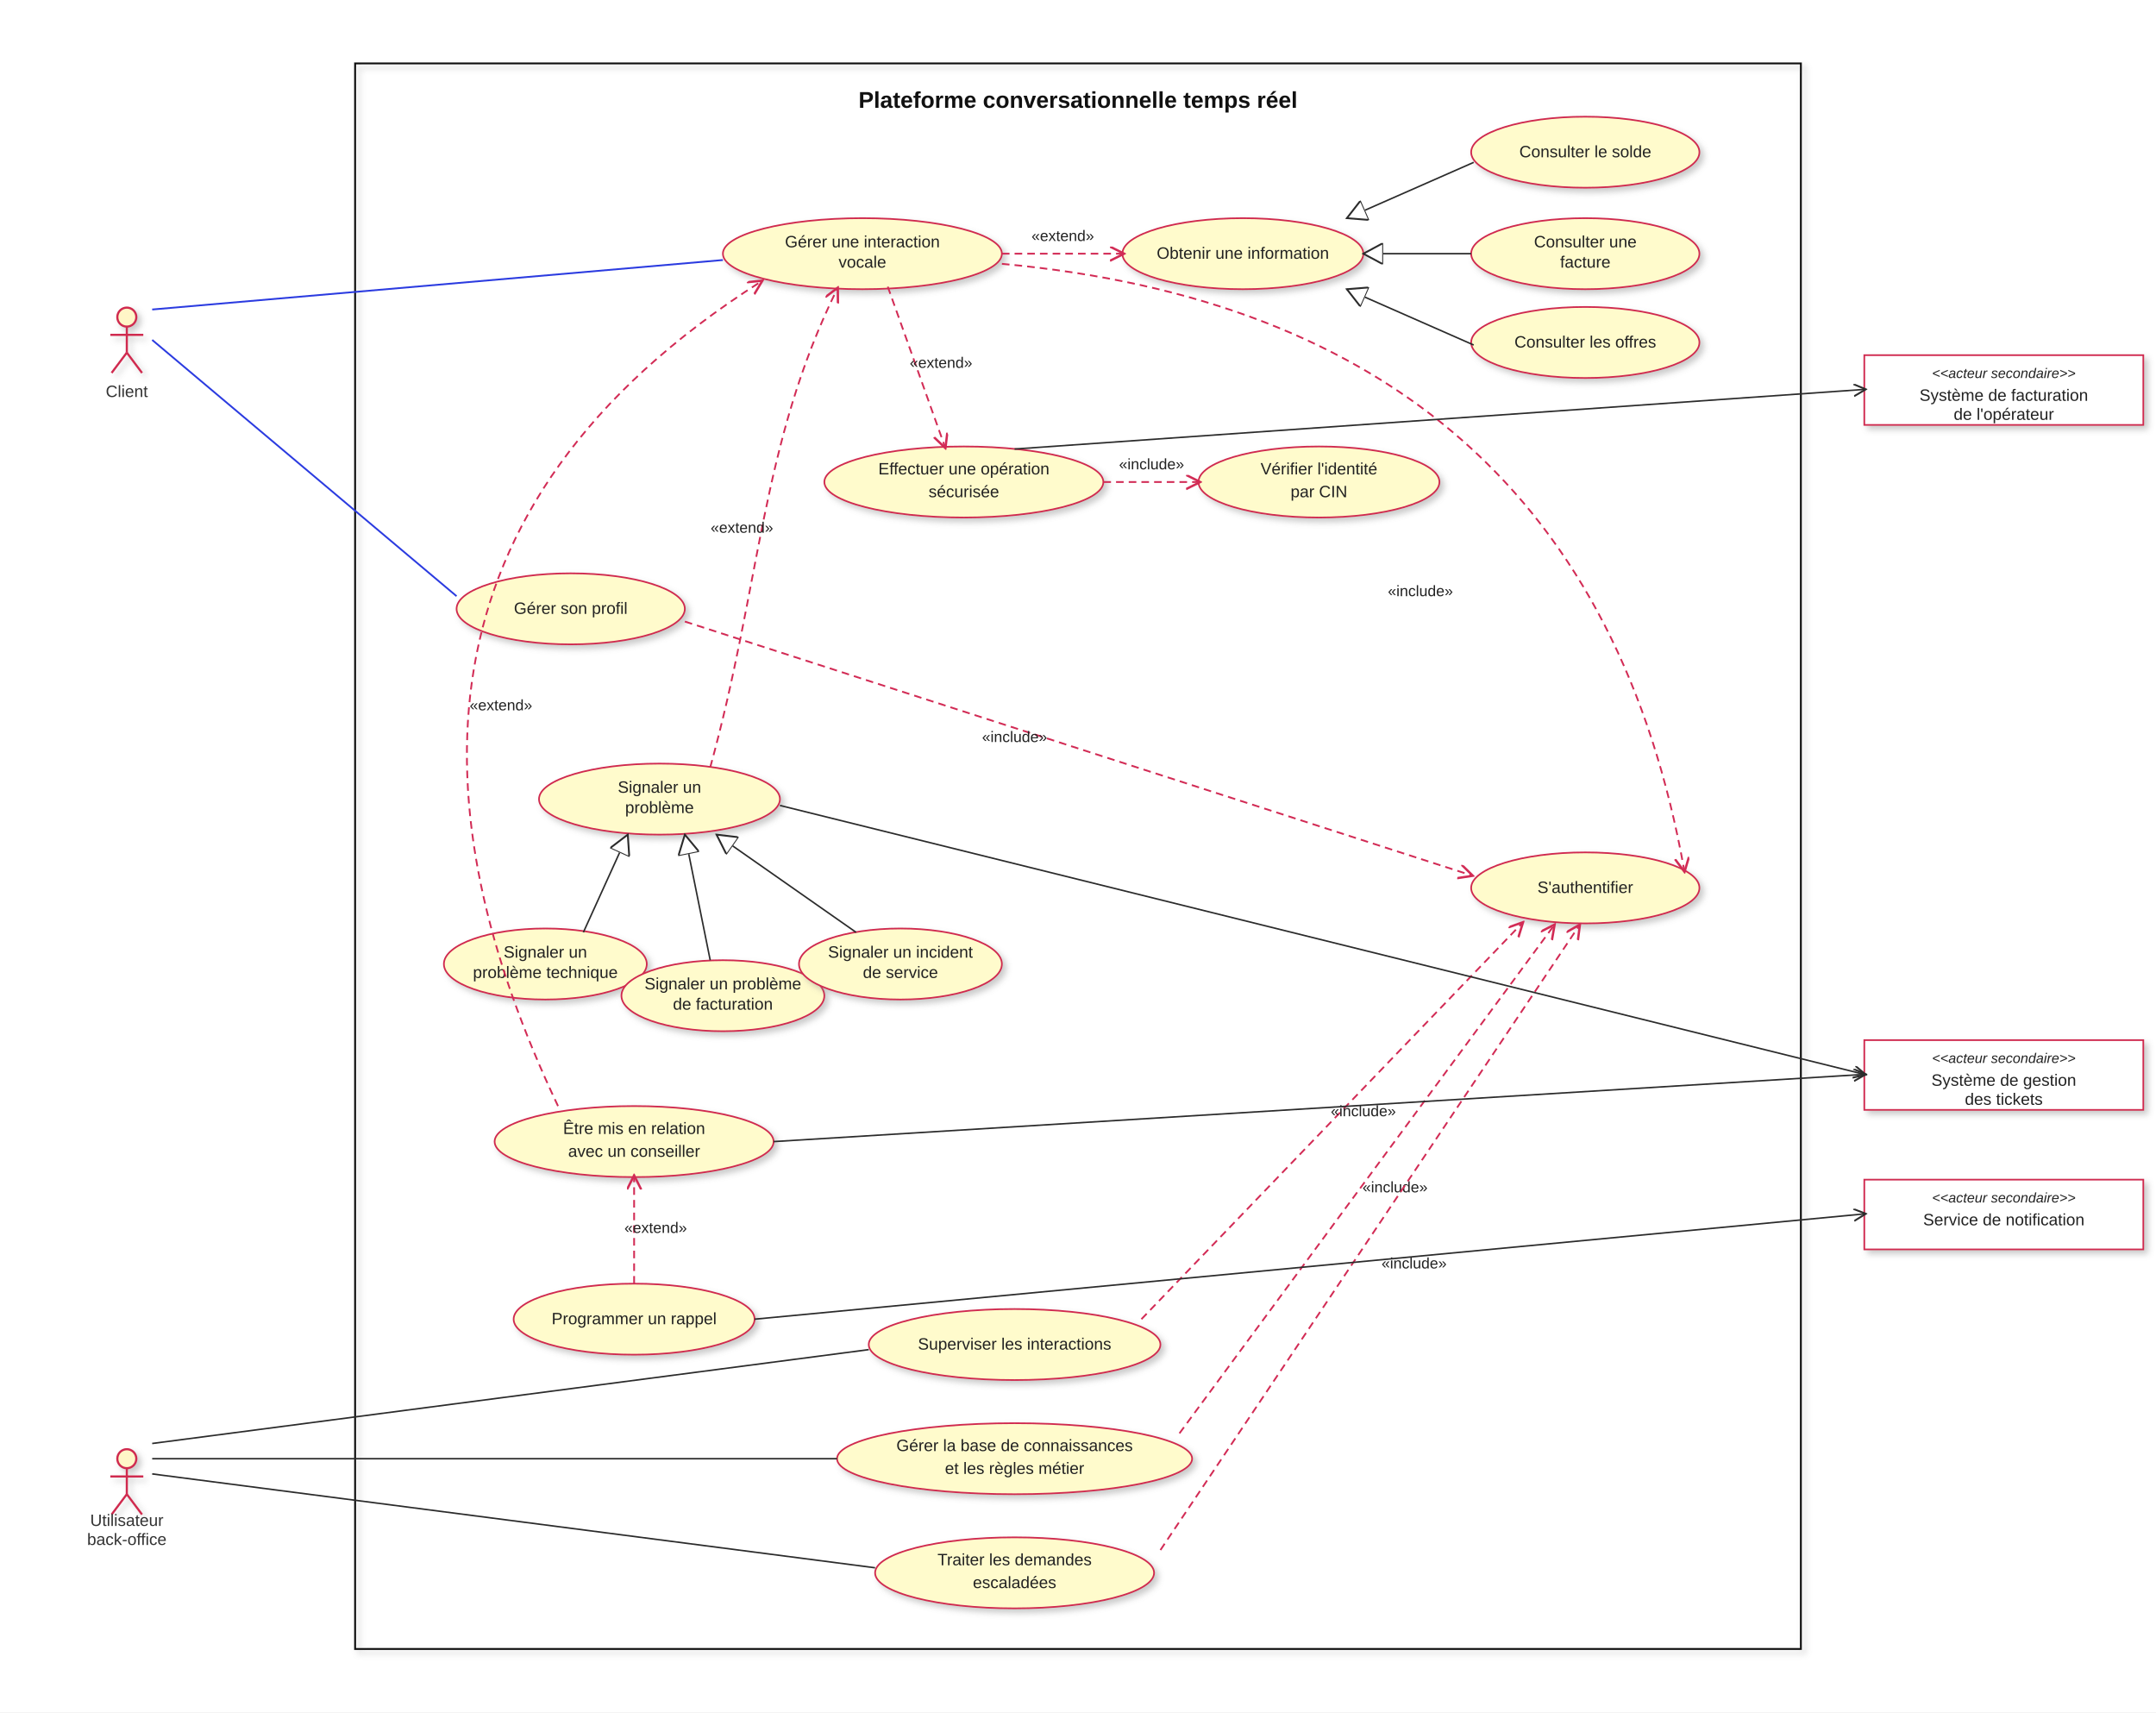
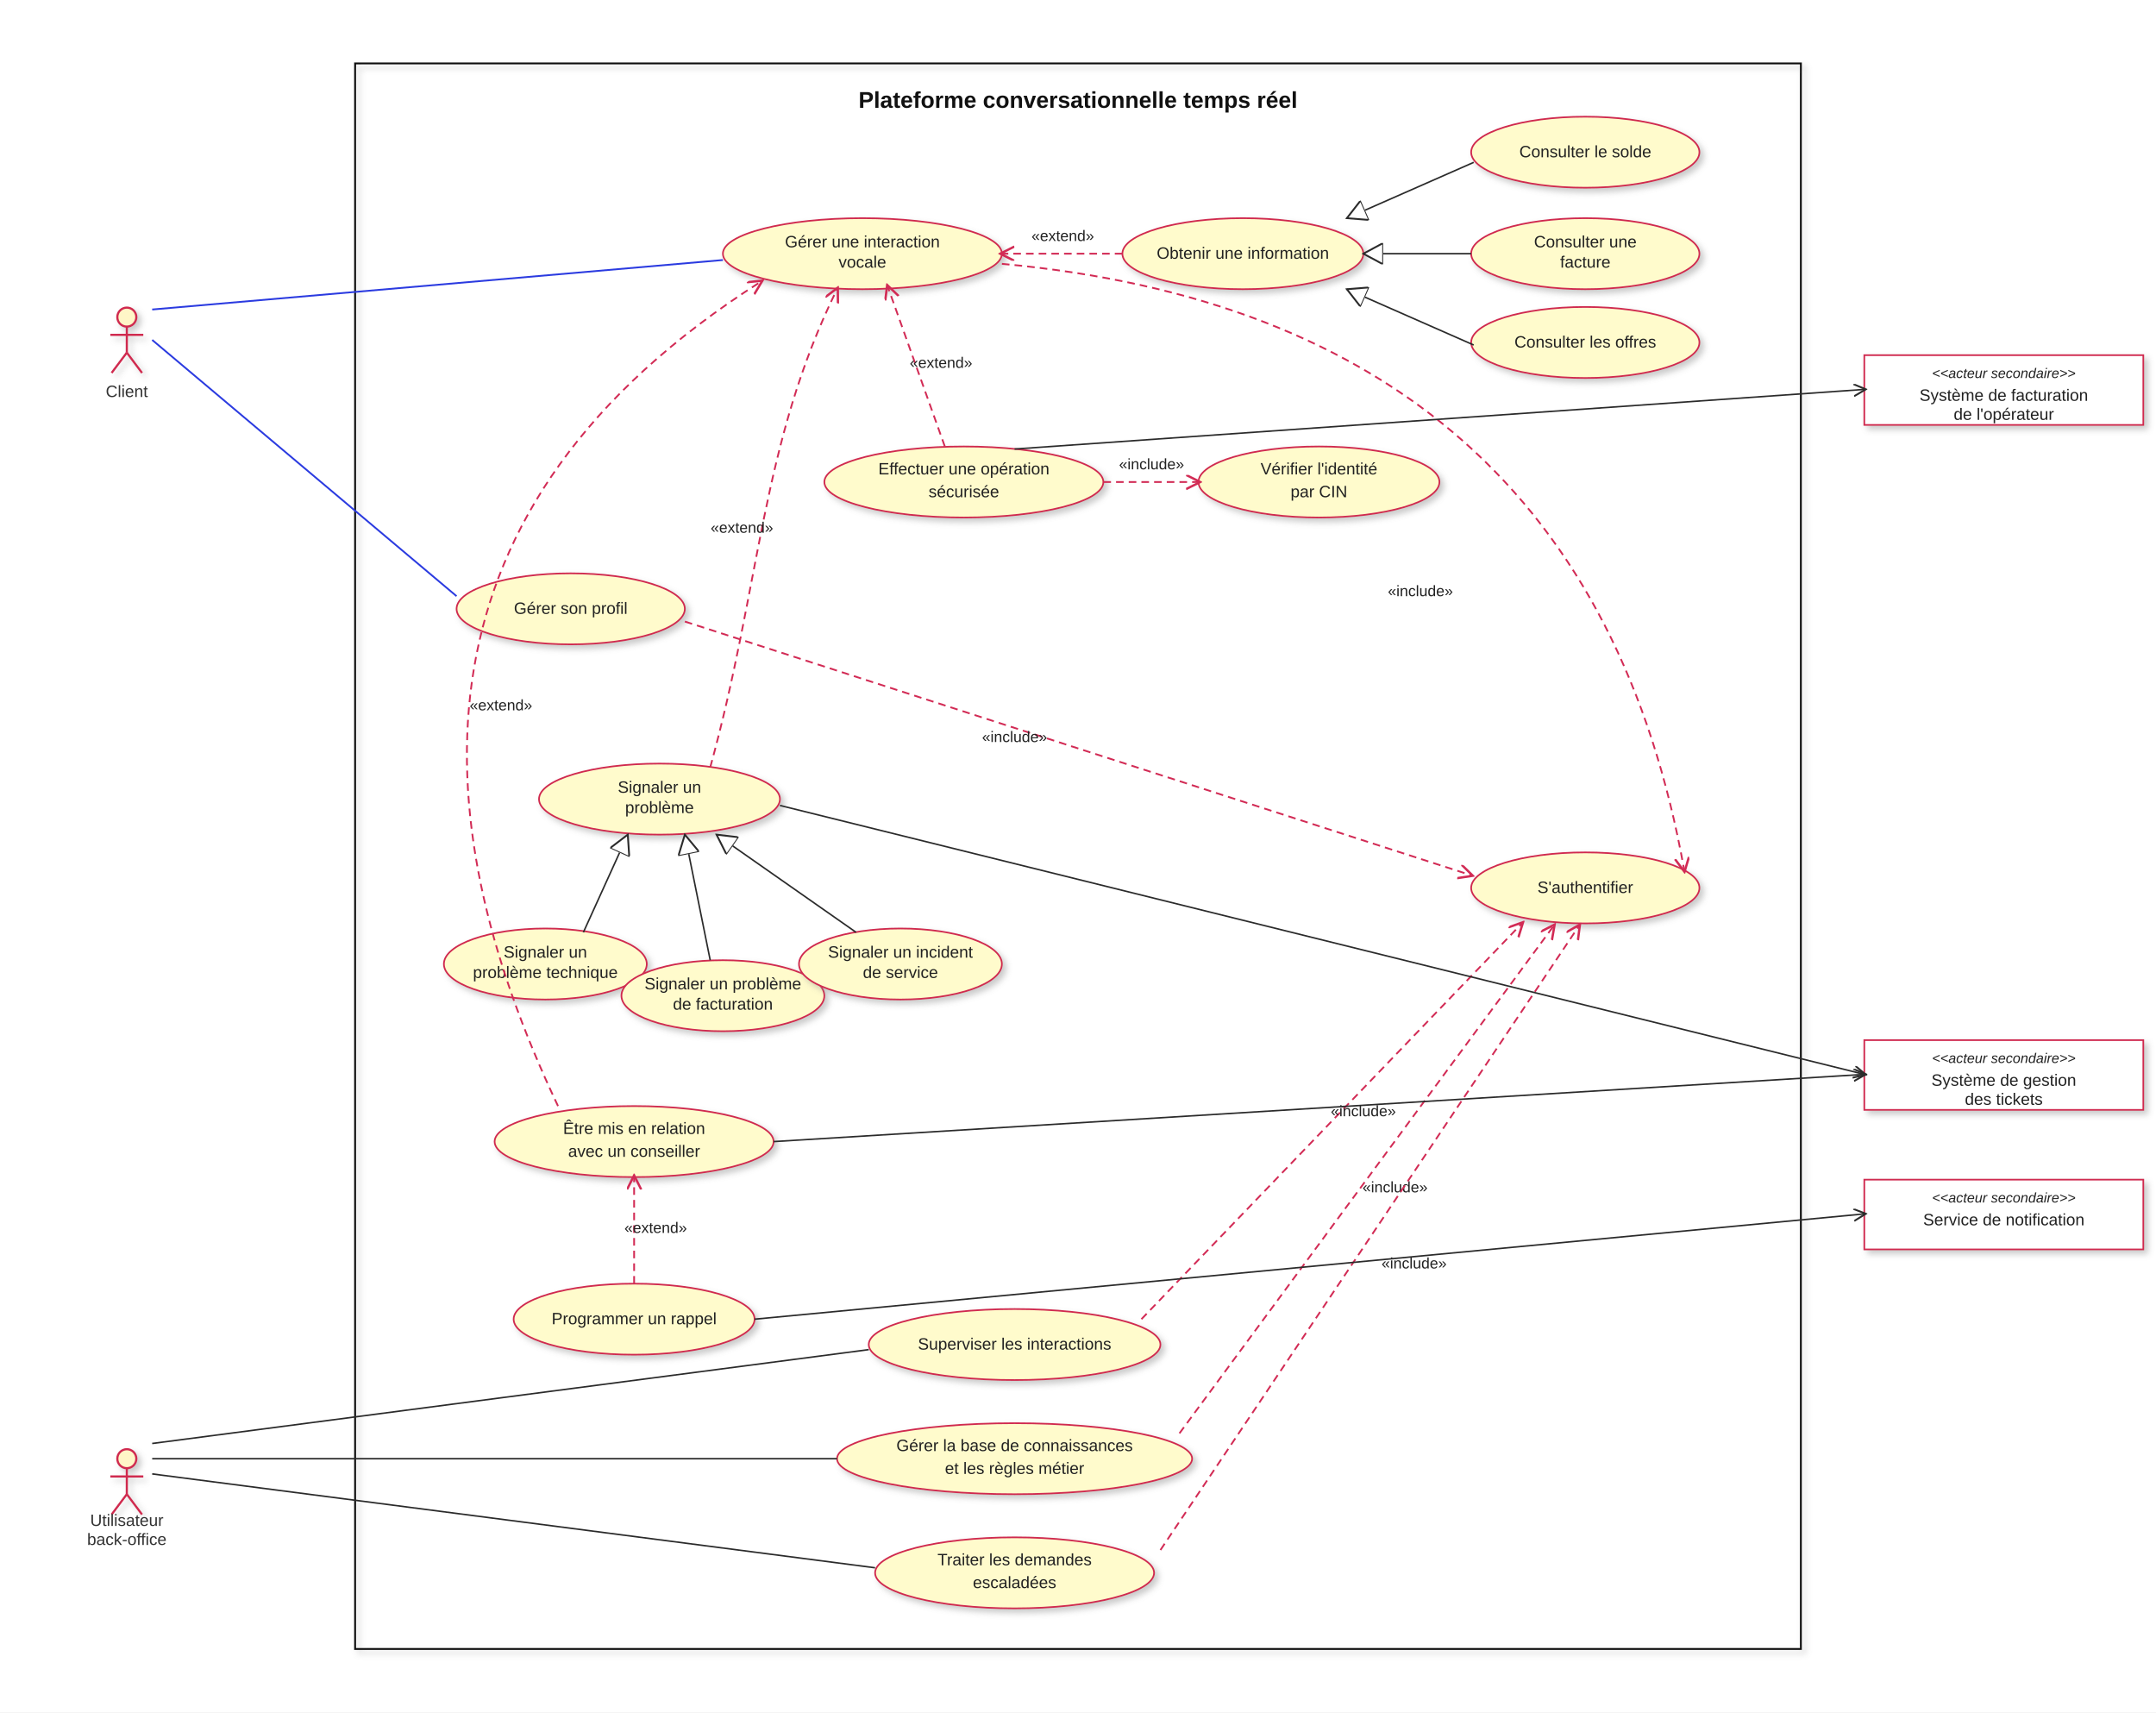
<svg xmlns="http://www.w3.org/2000/svg" width="1700" height="1350" viewBox="0 0 1700 1350">
  <rect width="1700" height="1350" fill="#FFFFFF" />
  <defs>
    <style>
text{font-family:Arial,Helvetica,sans-serif;}
.title{font-size:18px;font-weight:bold;fill:#111111;text-anchor:middle;}
.ucname{font-size:13px;fill:#222222;text-anchor:middle;}
.actor{font-size:13px;fill:#333333;text-anchor:middle;}
.edge{font-size:12px;fill:#222222;text-anchor:middle;}
.stereo{font-size:11px;fill:#222222;text-anchor:middle;font-style:italic;}
.bound{fill:none;stroke:#111111;stroke-width:1.5;}
.uc{fill:#FFFBCC;stroke:#D02A50;stroke-width:1.3;}
.act{fill:none;stroke:#D02A50;stroke-width:1.7;}
.sys{fill:#FFFFFF;stroke:#D02A50;stroke-width:1.3;}
.lB{fill:none;stroke:#2B3BE0;stroke-width:1.4;}
.lK{fill:none;stroke:#2B2B2B;stroke-width:1.2;}
.lCd{fill:none;stroke:#D22B55;stroke-width:1.4;stroke-dasharray:6,4;}
.lGen{fill:none;stroke:#2B2B2B;stroke-width:1.2;}
</style>
    <filter id="ds" x="-20%" y="-20%" width="140%" height="140%">
      <feDropShadow dx="3" dy="3" stdDeviation="2.5" flood-color="#8A8A8A" flood-opacity="0.45" />
    </filter>
    <marker id="aB" markerWidth="9" markerHeight="9" refX="7" refY="4" orient="auto">
      <path d="M0 0 L8 4 L0 8" fill="none" stroke="#2B3BE0" stroke-width="1.3" />
    </marker>
    <marker id="aK" markerWidth="9" markerHeight="9" refX="7" refY="4" orient="auto">
      <path d="M0 0 L8 4 L0 8" fill="none" stroke="#2B2B2B" stroke-width="1.2" />
    </marker>
    <marker id="aC" markerWidth="9" markerHeight="9" refX="7" refY="4" orient="auto">
      <path d="M0 0 L8 4 L0 8" fill="none" stroke="#D22B55" stroke-width="1.3" />
    </marker>
    <marker id="gen" markerWidth="14" markerHeight="14" refX="13" refY="7" orient="auto">
      <path d="M0 0 L13 7 L0 14 Z" fill="#FFFFFF" stroke="#2B2B2B" stroke-width="1.2" />
    </marker>
  </defs>
  <rect x="280" y="50" width="1140" height="1250" class="bound" filter="url(#ds)" />
  <text x="850" y="85" class="title">Plateforme conversationnelle temps réel</text>
  <g class="act" filter="url(#ds)">
    <circle cx="100" cy="250" r="7.5" fill="#FFF6C7" />
    <path d="M100 257 L100 278" />
    <path d="M87 264 L113 264" />
    <path d="M100 278 L88 294" />
    <path d="M100 278 L112 294" />
  </g>
  <text x="100" y="313" class="actor">Client</text>
  <g class="act" filter="url(#ds)">
    <circle cx="100" cy="1150" r="7.5" fill="#FFF6C7" />
    <path d="M100 1157 L100 1178" />
    <path d="M87 1164 L113 1164" />
    <path d="M100 1178 L88 1194" />
    <path d="M100 1178 L112 1194" />
  </g>
  <text x="100" y="1203" class="actor">Utilisateur</text>
  <text x="100" y="1218" class="actor">back-office</text>
  <ellipse cx="680" cy="200" rx="110" ry="28" class="uc" filter="url(#ds)" />
  <text x="680" y="195" class="ucname">Gérer une interaction</text>
  <text x="680" y="211" class="ucname">vocale</text>
  <ellipse cx="980" cy="200" rx="95" ry="28" class="uc" filter="url(#ds)" />
  <text x="980" y="204" class="ucname">Obtenir une information</text>
  <ellipse cx="760" cy="380" rx="110" ry="28" class="uc" filter="url(#ds)" />
  <text x="760" y="374" class="ucname">Effectuer une opération</text>
  <text x="760" y="392" class="ucname">sécurisée</text>
  <ellipse cx="1040" cy="380" rx="95" ry="28" class="uc" filter="url(#ds)" />
  <text x="1040" y="374" class="ucname">Vérifier l'identité</text>
  <text x="1040" y="392" class="ucname">par CIN</text>
  <ellipse cx="450" cy="480" rx="90" ry="28" class="uc" filter="url(#ds)" />
  <text x="450" y="484" class="ucname">Gérer son profil</text>
  <ellipse cx="500" cy="900" rx="110" ry="28" class="uc" filter="url(#ds)" />
  <text x="500" y="894" class="ucname">Être mis en relation</text>
  <text x="500" y="912" class="ucname">avec un conseiller</text>
  <ellipse cx="500" cy="1040" rx="95" ry="28" class="uc" filter="url(#ds)" />
  <text x="500" y="1044" class="ucname">Programmer un rappel</text>
  <ellipse cx="1250" cy="700" rx="90" ry="28" class="uc" filter="url(#ds)" />
  <text x="1250" y="704" class="ucname">S'authentifier</text>
  <ellipse cx="800" cy="1060" rx="115" ry="28" class="uc" filter="url(#ds)" />
  <text x="800" y="1064" class="ucname">Superviser les interactions</text>
  <ellipse cx="800" cy="1150" rx="140" ry="28" class="uc" filter="url(#ds)" />
  <text x="800" y="1144" class="ucname">Gérer la base de connaissances</text>
  <text x="800" y="1162" class="ucname">et les règles métier</text>
  <ellipse cx="800" cy="1240" rx="110" ry="28" class="uc" filter="url(#ds)" />
  <text x="800" y="1234" class="ucname">Traiter les demandes</text>
  <text x="800" y="1252" class="ucname">escaladées</text>
  <ellipse cx="1250" cy="120" rx="90" ry="28" class="uc" filter="url(#ds)" />
  <text x="1250" y="124" class="ucname">Consulter le solde</text>
  <ellipse cx="1250" cy="200" rx="90" ry="28" class="uc" filter="url(#ds)" />
  <text x="1250" y="195" class="ucname">Consulter une</text>
  <text x="1250" y="211" class="ucname">facture</text>
  <ellipse cx="1250" cy="270" rx="90" ry="28" class="uc" filter="url(#ds)" />
  <text x="1250" y="274" class="ucname">Consulter les offres</text>
  <ellipse cx="520" cy="630" rx="95" ry="28" class="uc" filter="url(#ds)" />
  <text x="520" y="625" class="ucname">Signaler un</text>
  <text x="520" y="641" class="ucname">problème</text>
  <ellipse cx="430" cy="760" rx="80" ry="28" class="uc" filter="url(#ds)" />
  <text x="430" y="755" class="ucname">Signaler un</text>
  <text x="430" y="771" class="ucname">problème technique</text>
  <ellipse cx="570" cy="785" rx="80" ry="28" class="uc" filter="url(#ds)" />
  <text x="570" y="780" class="ucname">Signaler un problème</text>
  <text x="570" y="796" class="ucname">de facturation</text>
  <ellipse cx="710" cy="760" rx="80" ry="28" class="uc" filter="url(#ds)" />
  <text x="710" y="755" class="ucname">Signaler un incident</text>
  <text x="710" y="771" class="ucname">de service</text>
  <rect x="1470" y="280" width="220" height="55" class="sys" filter="url(#ds)" />
  <text x="1580" y="298" class="stereo">&lt;&lt;acteur secondaire&gt;&gt;</text>
  <text x="1580" y="316" class="ucname">Système de facturation</text>
  <text x="1580" y="331" class="ucname">de l'opérateur</text>
  <rect x="1470" y="820" width="220" height="55" class="sys" filter="url(#ds)" />
  <text x="1580" y="838" class="stereo">&lt;&lt;acteur secondaire&gt;&gt;</text>
  <text x="1580" y="856" class="ucname">Système de gestion</text>
  <text x="1580" y="871" class="ucname">des tickets</text>
  <rect x="1470" y="930" width="220" height="55" class="sys" filter="url(#ds)" />
  <text x="1580" y="948" class="stereo">&lt;&lt;acteur secondaire&gt;&gt;</text>
  <text x="1580" y="966" class="ucname">Service de notification</text>
  <path d="M120 244 L570 205" class="lB" />
  <path d="M120 268 L360 470" class="lB" />
  <path d="M120 1138 L685 1064" class="lK" />
  <path d="M120 1150 L660 1150" class="lK" />
  <path d="M120 1162 L690 1236" class="lK" />
-   <path d="M790 200 L885 200" class="lCd" marker-end="url(#aC)" />
+   <path d="M885 200 L790 200" class="lCd" marker-end="url(#aC)" />
  <text x="838" y="190" class="edge">«extend»</text>
-   <path d="M700 226 L745 352" class="lCd" marker-end="url(#aC)" />
+   <path d="M745 352 L700 226" class="lCd" marker-end="url(#aC)" />
  <text x="742" y="290" class="edge">«extend»</text>
  <path d="M870 380 L945 380" class="lCd" marker-end="url(#aC)" />
  <text x="908" y="370" class="edge">«include»</text>
  <path d="M790 208 Q1250 250 1328 686" class="lCd" marker-end="url(#aC)" />
  <text x="1120" y="470" class="edge">«include»</text>
  <path d="M540 490 L1160 690" class="lCd" marker-end="url(#aC)" />
  <text x="800" y="585" class="edge">«include»</text>
  <path d="M900 1040 L1200 728" class="lCd" marker-end="url(#aC)" />
  <text x="1075" y="880" class="edge">«include»</text>
  <path d="M930 1130 L1225 730" class="lCd" marker-end="url(#aC)" />
  <text x="1100" y="940" class="edge">«include»</text>
  <path d="M915 1222 L1245 730" class="lCd" marker-end="url(#aC)" />
  <text x="1115" y="1000" class="edge">«include»</text>
  <path d="M560 605 C600 460, 600 350, 660 228" class="lCd" marker-end="url(#aC)" />
  <text x="585" y="420" class="edge">«extend»</text>
  <path d="M440 872 C330 640, 320 400, 600 222" class="lCd" marker-end="url(#aC)" />
  <text x="395" y="560" class="edge">«extend»</text>
  <path d="M500 1012 L500 928" class="lCd" marker-end="url(#aC)" />
  <text x="517" y="972" class="edge">«extend»</text>
  <path d="M1162 128 L1062 172" class="lGen" marker-end="url(#gen)" />
  <path d="M1160 200 L1075 200" class="lGen" marker-end="url(#gen)" />
  <path d="M1162 272 L1062 228" class="lGen" marker-end="url(#gen)" />
  <path d="M460 735 L495 658" class="lGen" marker-end="url(#gen)" />
  <path d="M560 757 L540 658" class="lGen" marker-end="url(#gen)" />
  <path d="M675 735 L565 658" class="lGen" marker-end="url(#gen)" />
  <path d="M800 354 L1470 307" class="lK" marker-end="url(#aK)" />
  <path d="M615 635 L1470 847" class="lK" marker-end="url(#aK)" />
  <path d="M610 900 L1470 847" class="lK" marker-end="url(#aK)" />
  <path d="M595 1040 L1470 957" class="lK" marker-end="url(#aK)" />
</svg>
